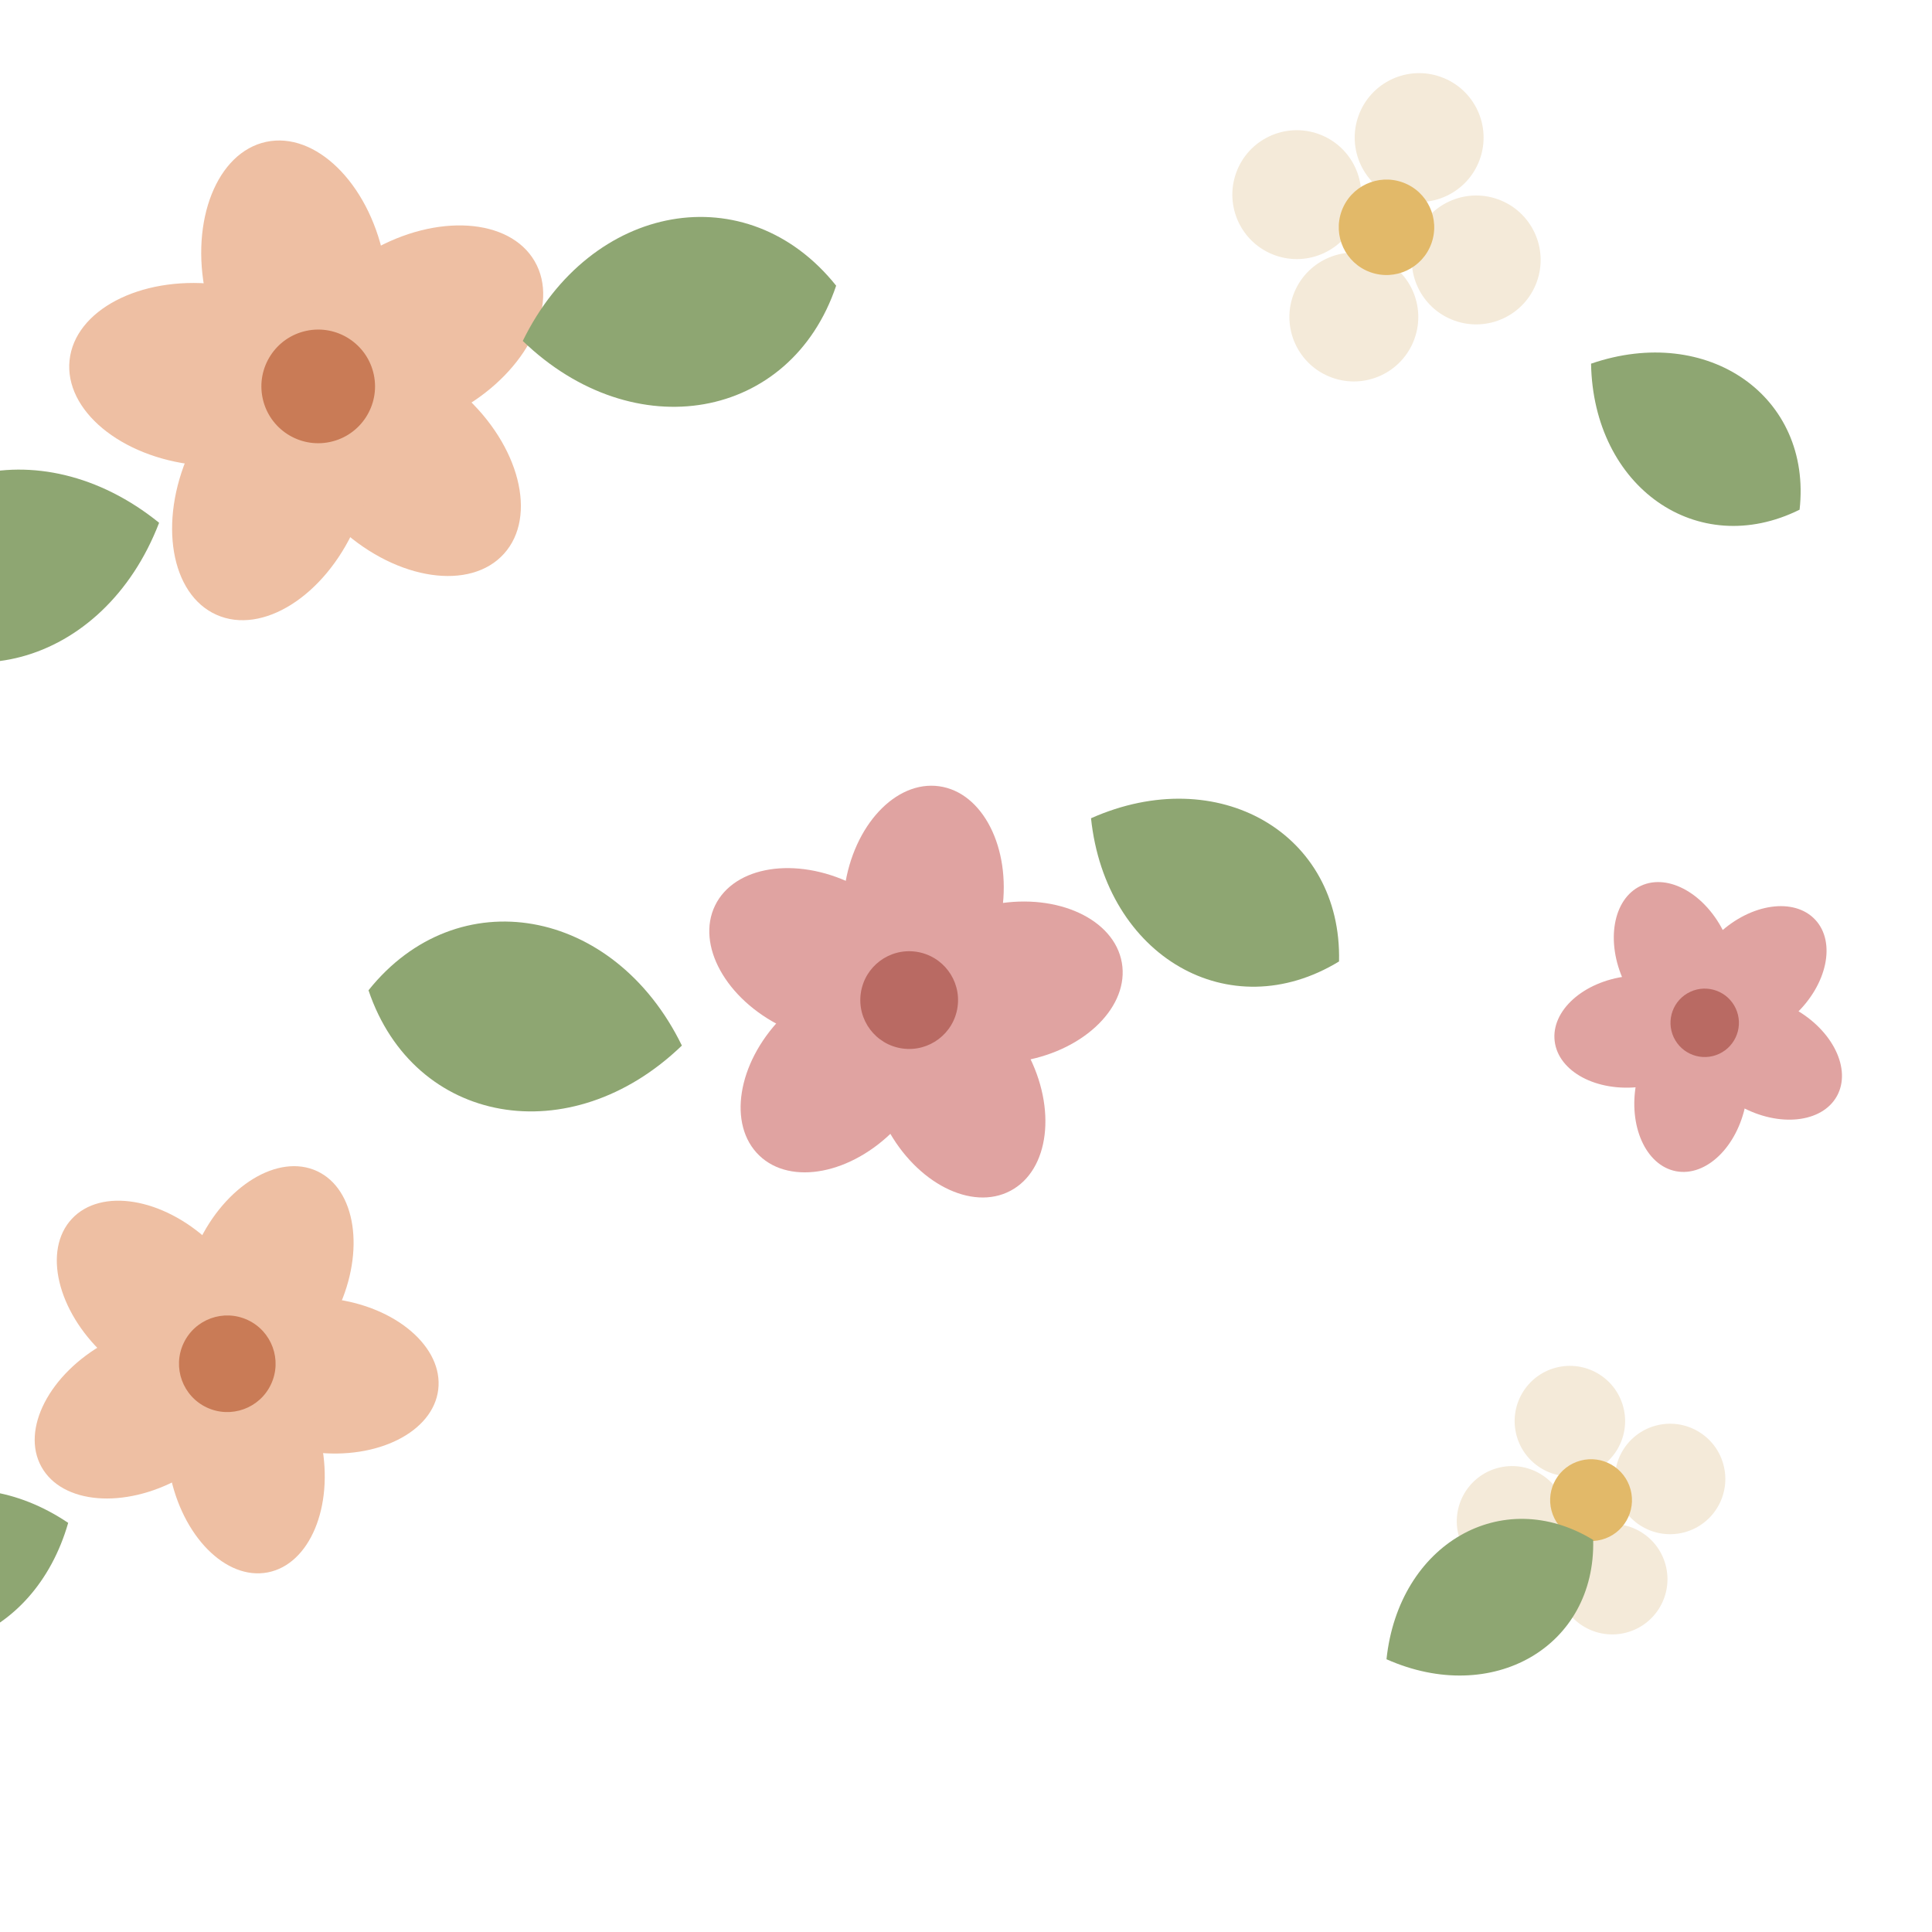
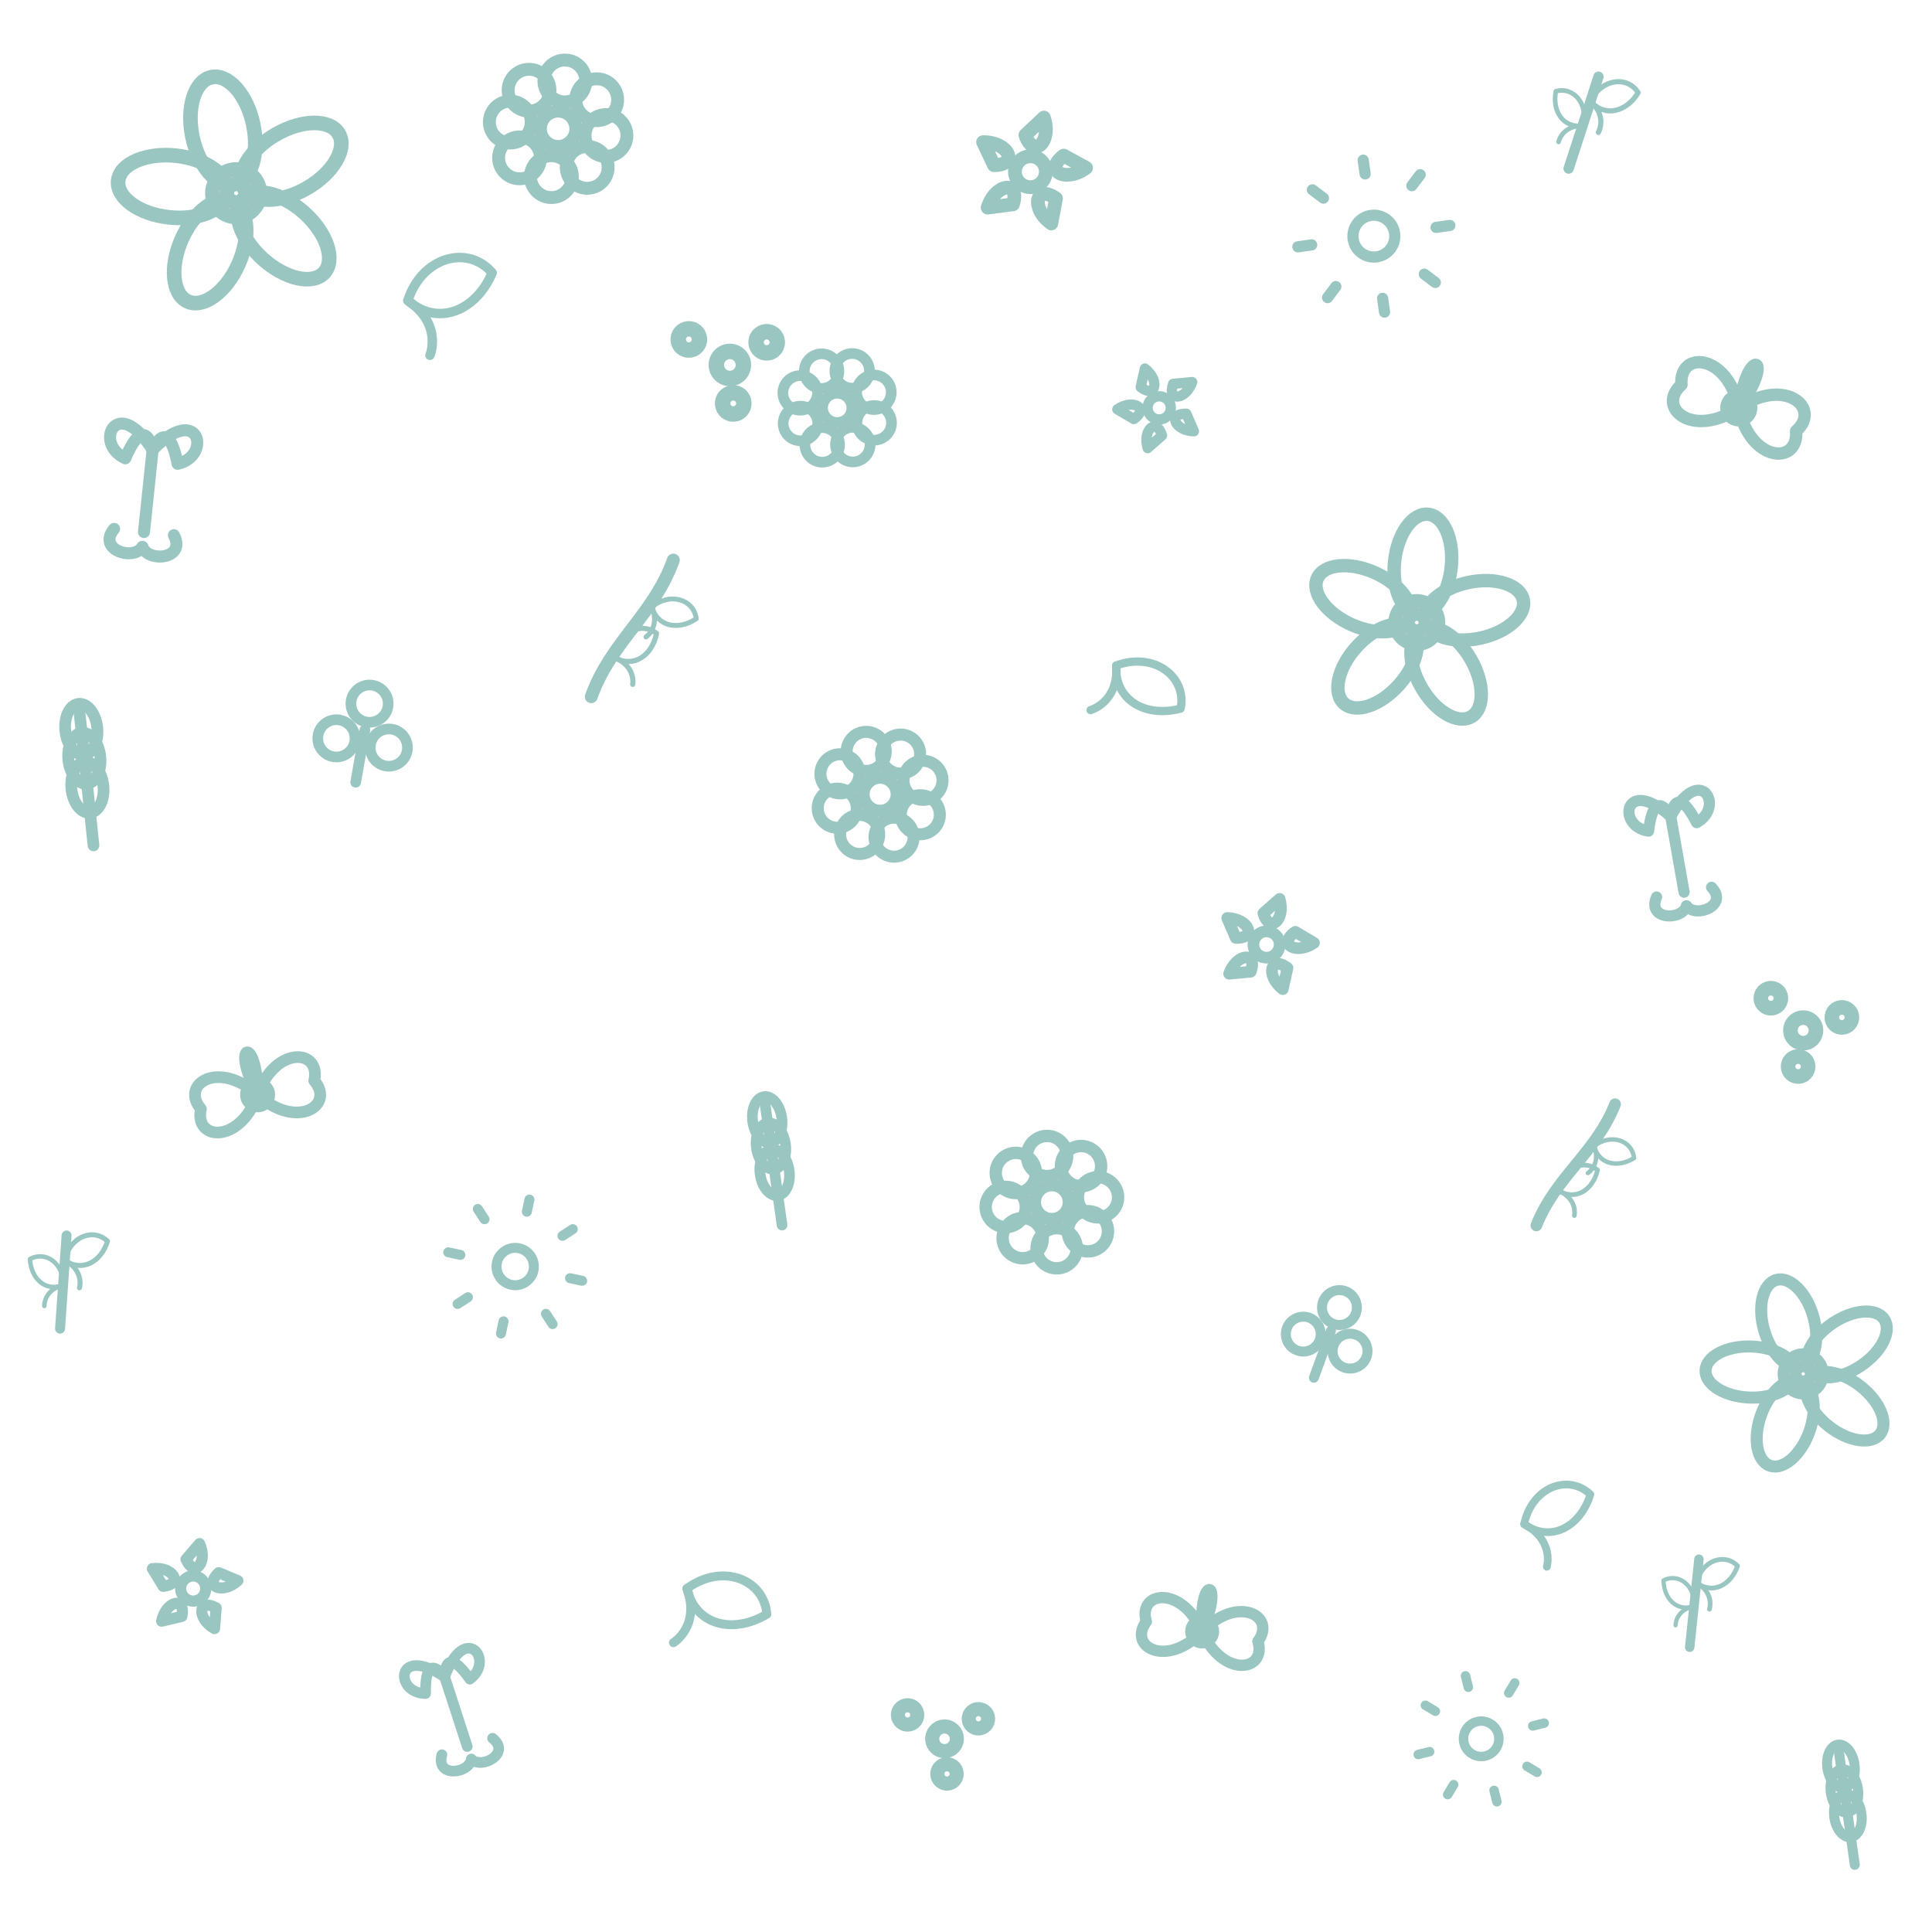
- <svg xmlns="http://www.w3.org/2000/svg" viewBox="0 0 170 170" width="170" height="170">
+ <svg xmlns="http://www.w3.org/2000/svg" viewBox="0 0 180 180" width="180" height="180">
  <defs>
-     <g id="petals-peach">
-       <ellipse cx="0" cy="-10" rx="8" ry="12" fill="#eebfa3" />
-       <ellipse cx="0" cy="-10" rx="8" ry="12" fill="#eebfa3" transform="rotate(72)" />
-       <ellipse cx="0" cy="-10" rx="8" ry="12" fill="#eebfa3" transform="rotate(144)" />
-       <ellipse cx="0" cy="-10" rx="8" ry="12" fill="#eebfa3" transform="rotate(216)" />
-       <ellipse cx="0" cy="-10" rx="8" ry="12" fill="#eebfa3" transform="rotate(288)" />
-       <circle r="5" fill="#c97b56" />
+     <g id="f-simple">
+       <circle r="2.6" />
+       <ellipse cx="0" cy="-7" rx="3.4" ry="6" />
+       <ellipse cx="0" cy="-7" rx="3.4" ry="6" transform="rotate(72)" />
+       <ellipse cx="0" cy="-7" rx="3.4" ry="6" transform="rotate(144)" />
+       <ellipse cx="0" cy="-7" rx="3.4" ry="6" transform="rotate(216)" />
+       <ellipse cx="0" cy="-7" rx="3.4" ry="6" transform="rotate(288)" />
    </g>
-     <g id="petals-rose">
-       <ellipse cx="0" cy="-9" rx="7" ry="10" fill="#e0a3a1" />
-       <ellipse cx="0" cy="-9" rx="7" ry="10" fill="#e0a3a1" transform="rotate(72)" />
-       <ellipse cx="0" cy="-9" rx="7" ry="10" fill="#e0a3a1" transform="rotate(144)" />
-       <ellipse cx="0" cy="-9" rx="7" ry="10" fill="#e0a3a1" transform="rotate(216)" />
-       <ellipse cx="0" cy="-9" rx="7" ry="10" fill="#e0a3a1" transform="rotate(288)" />
-       <circle r="4.3" fill="#b96a63" />
+     <g id="f-daisy">
+       <circle r="2.2" />
+       <circle cx="0" cy="-6" r="2.6" />
+       <circle cx="0" cy="-6" r="2.6" transform="rotate(45)" />
+       <circle cx="0" cy="-6" r="2.6" transform="rotate(90)" />
+       <circle cx="0" cy="-6" r="2.6" transform="rotate(135)" />
+       <circle cx="0" cy="-6" r="2.6" transform="rotate(180)" />
+       <circle cx="0" cy="-6" r="2.6" transform="rotate(225)" />
+       <circle cx="0" cy="-6" r="2.6" transform="rotate(270)" />
+       <circle cx="0" cy="-6" r="2.6" transform="rotate(315)" />
    </g>
-     <g id="petals-daisy">
-       <circle cx="0" cy="-8" r="5.4" fill="#f4ead9" />
-       <circle cx="0" cy="-8" r="5.4" fill="#f4ead9" transform="rotate(90)" />
-       <circle cx="0" cy="-8" r="5.4" fill="#f4ead9" transform="rotate(180)" />
-       <circle cx="0" cy="-8" r="5.4" fill="#f4ead9" transform="rotate(270)" />
-       <circle r="4" fill="#e2b969" />
+     <g id="f-tulip">
+       <path d="M0,8 L0,-3" />
+       <path d="M0,-3 C-5.5,-10 -8,-3 -3.5,-1.5 C-1.5,-8 0,-3 0,-3" />
+       <path d="M0,-3 C5.5,-10 8,-3 3.5,-1.5 C1.5,-8 0,-3 0,-3" />
+       <path d="M-4,8 C-6,11 -1,12 0,10" />
+       <path d="M4,8 C6,11 1,12 0,10" />
    </g>
-     <path id="leaf" d="M0,0 C8,-11 22,-11 28,0 C22,11 8,11 0,0 Z" fill="#8ea672" />
+     <g id="f-blossom">
+       <circle r="1.8" />
+       <path d="M0,-6.5 C1.6,-4 0,-1.5 -1.6,-4 Z" />
+       <path d="M0,-6.5 C1.6,-4 0,-1.5 -1.6,-4 Z" transform="rotate(72)" />
+       <path d="M0,-6.5 C1.6,-4 0,-1.5 -1.6,-4 Z" transform="rotate(144)" />
+       <path d="M0,-6.5 C1.6,-4 0,-1.5 -1.6,-4 Z" transform="rotate(216)" />
+       <path d="M0,-6.5 C1.6,-4 0,-1.5 -1.6,-4 Z" transform="rotate(288)" />
+     </g>
+     <g id="f-sun">
+       <circle r="3" />
+       <path d="M0,-9 L0,-11" />
+       <path d="M0,9 L0,11" />
+       <path d="M-9,0 L-11,0" />
+       <path d="M9,0 L11,0" />
+       <path d="M-6.4,-6.4 L-7.8,-7.8" />
+       <path d="M6.4,6.4 L7.8,7.8" />
+       <path d="M6.4,-6.4 L7.8,-7.8" />
+       <path d="M-6.4,6.4 L-7.8,7.8" />
+     </g>
+     <g id="f-rose">
+       <path d="M0,0 C-4,-6 -10,-4 -8,0 C-10,4 -4,6 0,0" />
+       <path d="M0,0 C4,-6 10,-4 8,0 C10,4 4,6 0,0" />
+       <path d="M0,0 C-2,-8 2,-8 0,0" />
+       <circle r="1.6" />
+     </g>
+     <g id="f-lavender">
+       <path d="M0,10 L0,-8" />
+       <ellipse cx="0" cy="-6" rx="2.2" ry="3.5" />
+       <ellipse cx="0" cy="-2" rx="2.2" ry="3.5" />
+       <ellipse cx="0" cy="2" rx="2.2" ry="3.5" />
+     </g>
+     <g id="f-dot">
+       <circle r="1.4" />
+       <circle cx="-4" cy="-3" r="1.1" />
+       <circle cx="4" cy="-2" r="1.1" />
+       <circle cx="0" cy="4" r="1.1" />
+     </g>
+     <g id="f-clover">
+       <circle cx="0" cy="-4" r="2.8" />
+       <circle cx="-4" cy="2" r="2.8" />
+       <circle cx="4" cy="2" r="2.8" />
+       <path d="M0,0 L0,8" />
+     </g>
+     <g id="leaf">
+       <path d="M0,0 C5,-6 13,-5 15,1 C10,6 3,6 0,0 Z" />
+       <path d="M0,0 C4,6 0,10 0,10" />
+     </g>
+     <g id="sprig">
+       <path d="M0,10 L0,-5" />
+       <use href="#leaf" transform="translate(0,-1) rotate(-32) scale(0.5)" />
+       <use href="#leaf" transform="translate(0,3) rotate(38) scale(-0.45,0.45)" />
+     </g>
+     <g id="vine">
+       <path d="M-6,8 C-2,2 4,0 8,-6" />
+       <use href="#leaf" transform="translate(-2,4) rotate(-20) scale(0.4)" />
+       <use href="#leaf" transform="translate(4,-1) rotate(25) scale(0.38)" />
+     </g>
  </defs>
-   <use href="#petals-peach" transform="translate(28,34) rotate(-12)" />
-   <use href="#leaf" transform="translate(46,30) rotate(-10)" />
-   <use href="#leaf" transform="translate(14,46) scale(-1,1) rotate(15)" />
-   <use href="#petals-daisy" transform="translate(122,20) rotate(20) scale(1.05)" />
-   <use href="#leaf" transform="translate(140,32) rotate(35) scale(0.8)" />
-   <use href="#petals-rose" transform="translate(80,88) rotate(8)" />
-   <use href="#leaf" transform="translate(60,92) scale(-1,1) rotate(-10)" />
-   <use href="#leaf" transform="translate(96,72) rotate(30) scale(0.9)" />
-   <use href="#petals-peach" transform="translate(20,120) rotate(25) scale(0.85)" />
-   <use href="#leaf" transform="translate(6,134) scale(-1,1) rotate(20) scale(0.8)" />
-   <use href="#petals-daisy" transform="translate(140,132) rotate(-15) scale(0.9)" />
-   <use href="#leaf" transform="translate(122,146) rotate(-30) scale(0.75)" />
-   <use href="#petals-rose" transform="translate(150,90) rotate(-25) scale(0.7)" />
+   <g fill="none" stroke="#0f766e" stroke-width="1.6" stroke-linecap="round" stroke-linejoin="round" opacity="0.42">
+     <use href="#f-simple" transform="translate(22,18) rotate(-12) scale(0.85)" />
+     <use href="#f-daisy" transform="translate(52,12) rotate(8) scale(0.75)" />
+     <use href="#leaf" transform="translate(38,28) rotate(-22) scale(0.55)" />
+     <use href="#f-tulip" transform="translate(14,44) rotate(6) scale(0.7)" />
+     <use href="#f-dot" transform="translate(68,34) rotate(-5) scale(0.9)" />
+     <use href="#f-blossom" transform="translate(96,16) rotate(14) scale(0.8)" />
+     <use href="#f-sun" transform="translate(128,22) rotate(-8) scale(0.65)" />
+     <use href="#sprig" transform="translate(148,10) rotate(18) scale(0.6)" />
+     <use href="#f-rose" transform="translate(162,38) rotate(22) scale(0.72)" />
+     <use href="#f-lavender" transform="translate(8,72) rotate(-6) scale(0.68)" />
+     <use href="#f-clover" transform="translate(34,68) rotate(10) scale(0.62)" />
+     <use href="#vine" transform="translate(58,58) rotate(-14) scale(0.75)" />
+     <use href="#f-daisy" transform="translate(82,74) rotate(-18) scale(0.7)" />
+     <use href="#leaf" transform="translate(104,62) rotate(30) scale(0.48)" />
+     <use href="#f-simple" transform="translate(132,58) rotate(6) scale(0.78)" />
+     <use href="#f-tulip" transform="translate(156,78) rotate(-10) scale(0.65)" />
+     <use href="#f-blossom" transform="translate(118,88) rotate(16) scale(0.68)" />
+     <use href="#f-dot" transform="translate(168,96) rotate(8) scale(0.85)" />
+     <use href="#f-rose" transform="translate(24,102) rotate(-14) scale(0.68)" />
+     <use href="#sprig" transform="translate(6,118) rotate(4) scale(0.58)" />
+     <use href="#f-sun" transform="translate(48,118) rotate(12) scale(0.58)" />
+     <use href="#f-lavender" transform="translate(72,108) rotate(-8) scale(0.62)" />
+     <use href="#f-daisy" transform="translate(98,112) rotate(-6) scale(0.72)" />
+     <use href="#f-clover" transform="translate(124,124) rotate(20) scale(0.58)" />
+     <use href="#vine" transform="translate(146,108) rotate(-12) scale(0.68)" />
+     <use href="#f-simple" transform="translate(168,128) rotate(-16) scale(0.7)" />
+     <use href="#f-blossom" transform="translate(18,148) rotate(8) scale(0.65)" />
+     <use href="#f-tulip" transform="translate(42,158) rotate(-18) scale(0.62)" />
+     <use href="#leaf" transform="translate(64,148) rotate(14) scale(0.52)" />
+     <use href="#f-dot" transform="translate(88,162) rotate(-4) scale(0.82)" />
+     <use href="#f-rose" transform="translate(112,152) rotate(10) scale(0.66)" />
+     <use href="#f-sun" transform="translate(138,162) rotate(-14) scale(0.55)" />
+     <use href="#sprig" transform="translate(158,148) rotate(6) scale(0.55)" />
+     <use href="#f-lavender" transform="translate(172,168) rotate(-8) scale(0.58)" />
+     <use href="#f-daisy" transform="translate(78,38) rotate(22) scale(0.62)" />
+     <use href="#f-blossom" transform="translate(108,38) rotate(-20) scale(0.6)" />
+     <use href="#leaf" transform="translate(142,142) rotate(-28) scale(0.45)" />
+   </g>
</svg>
